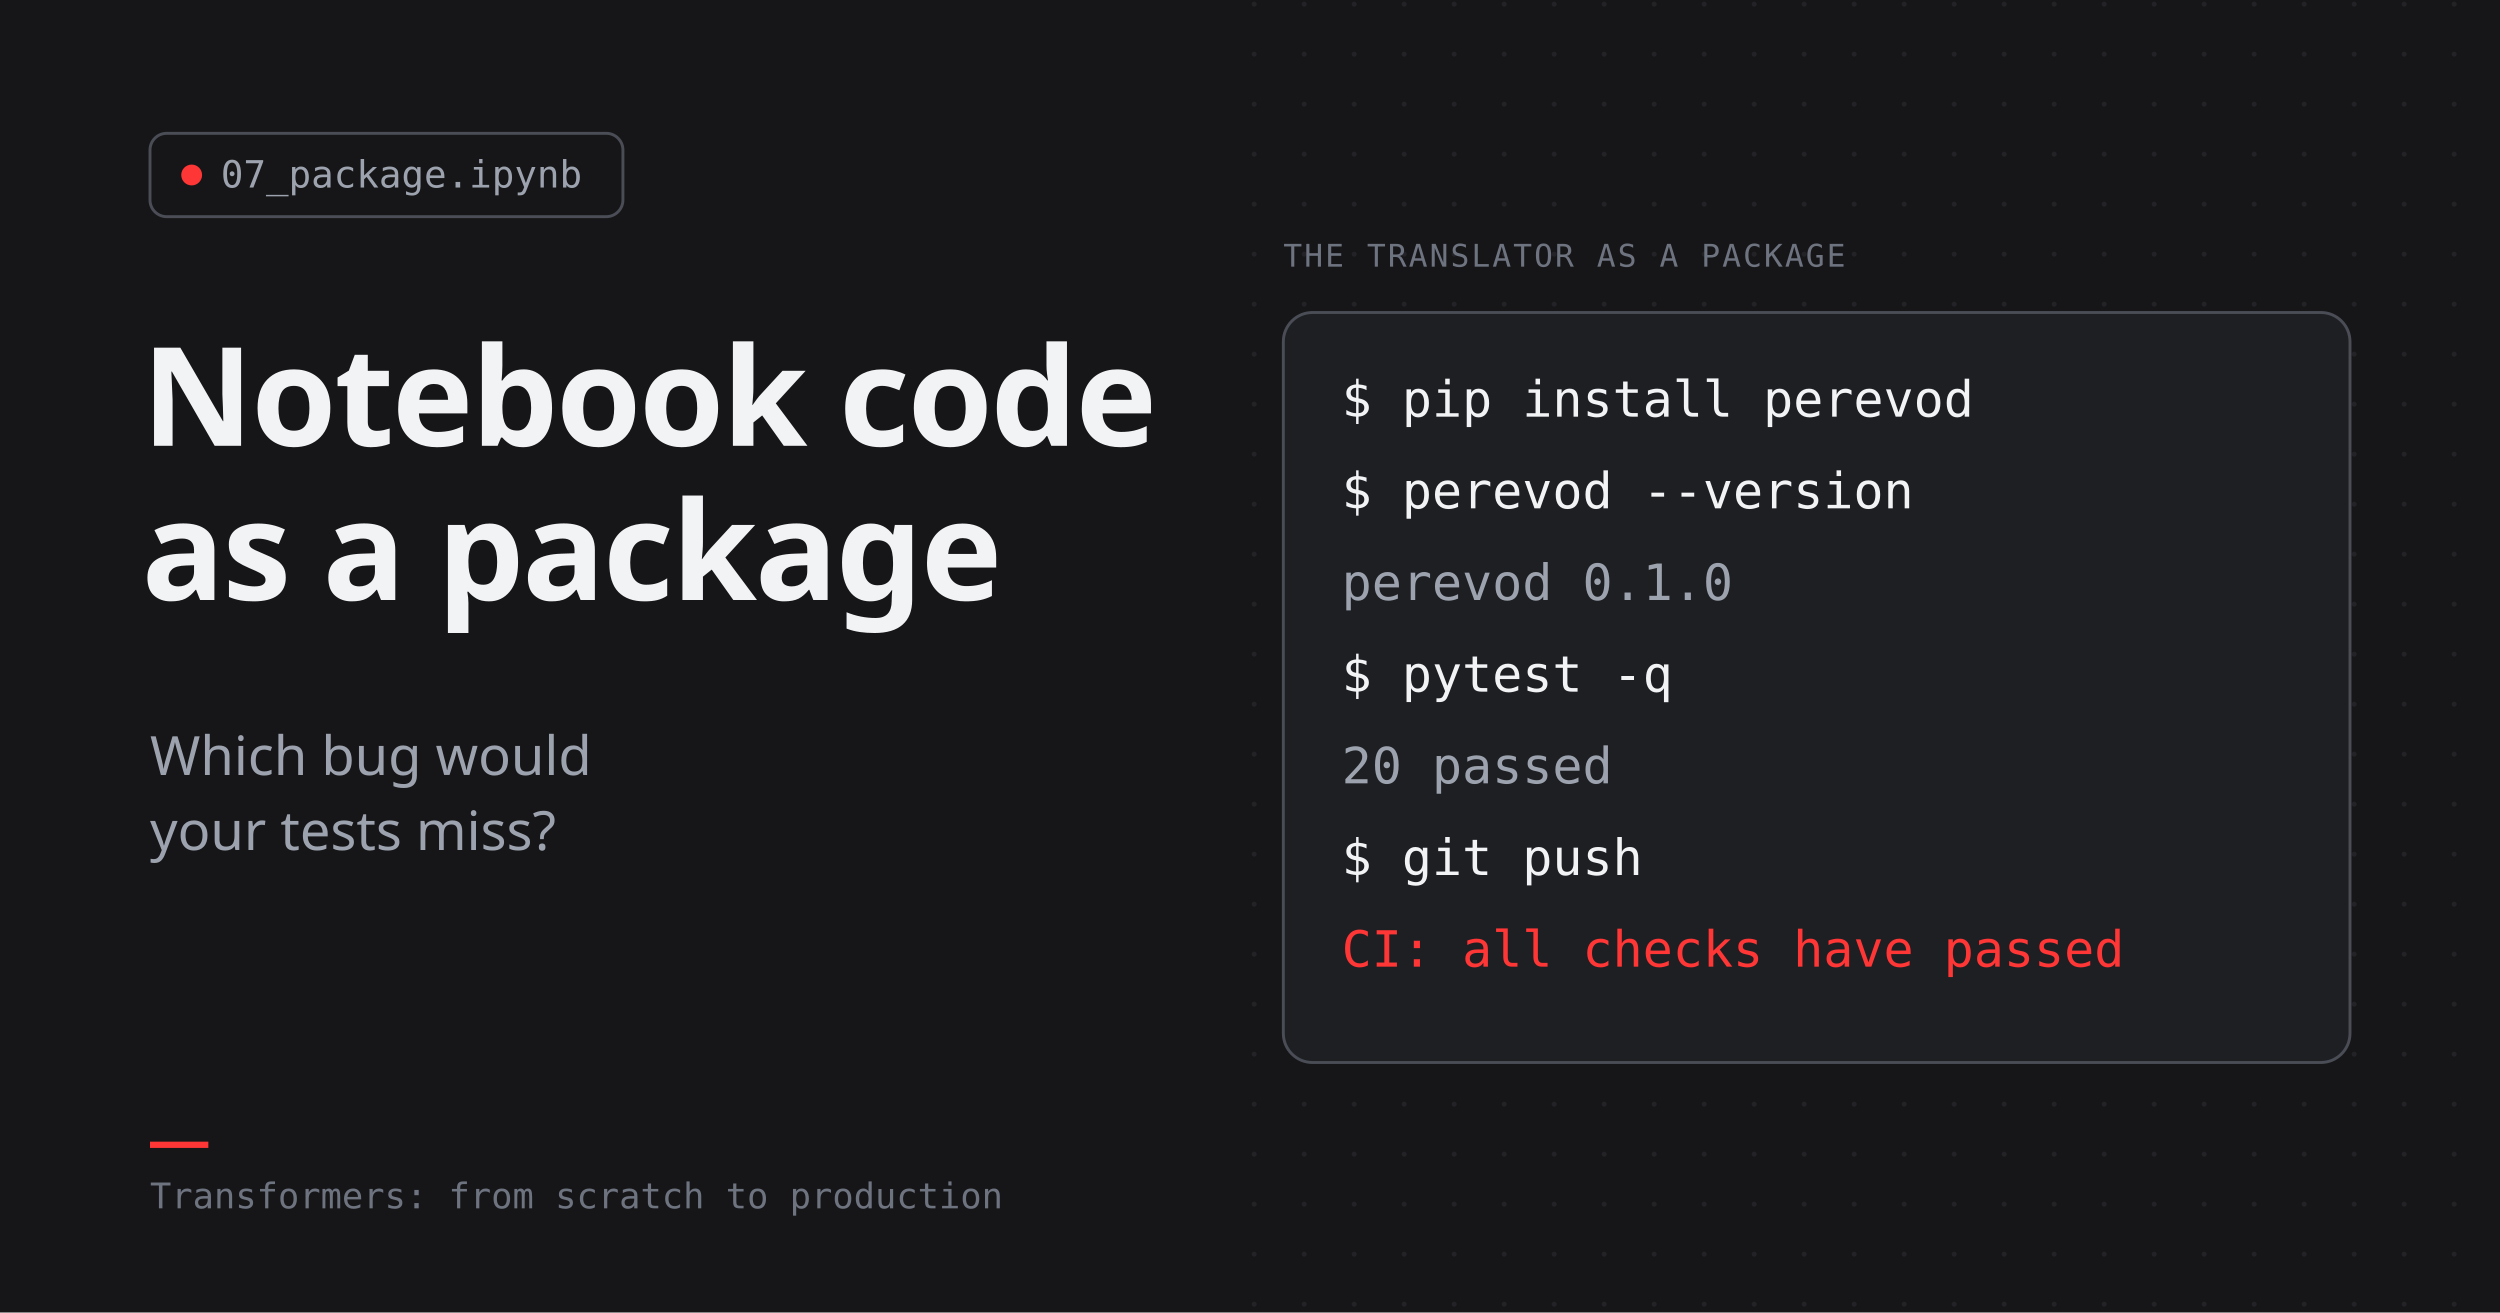
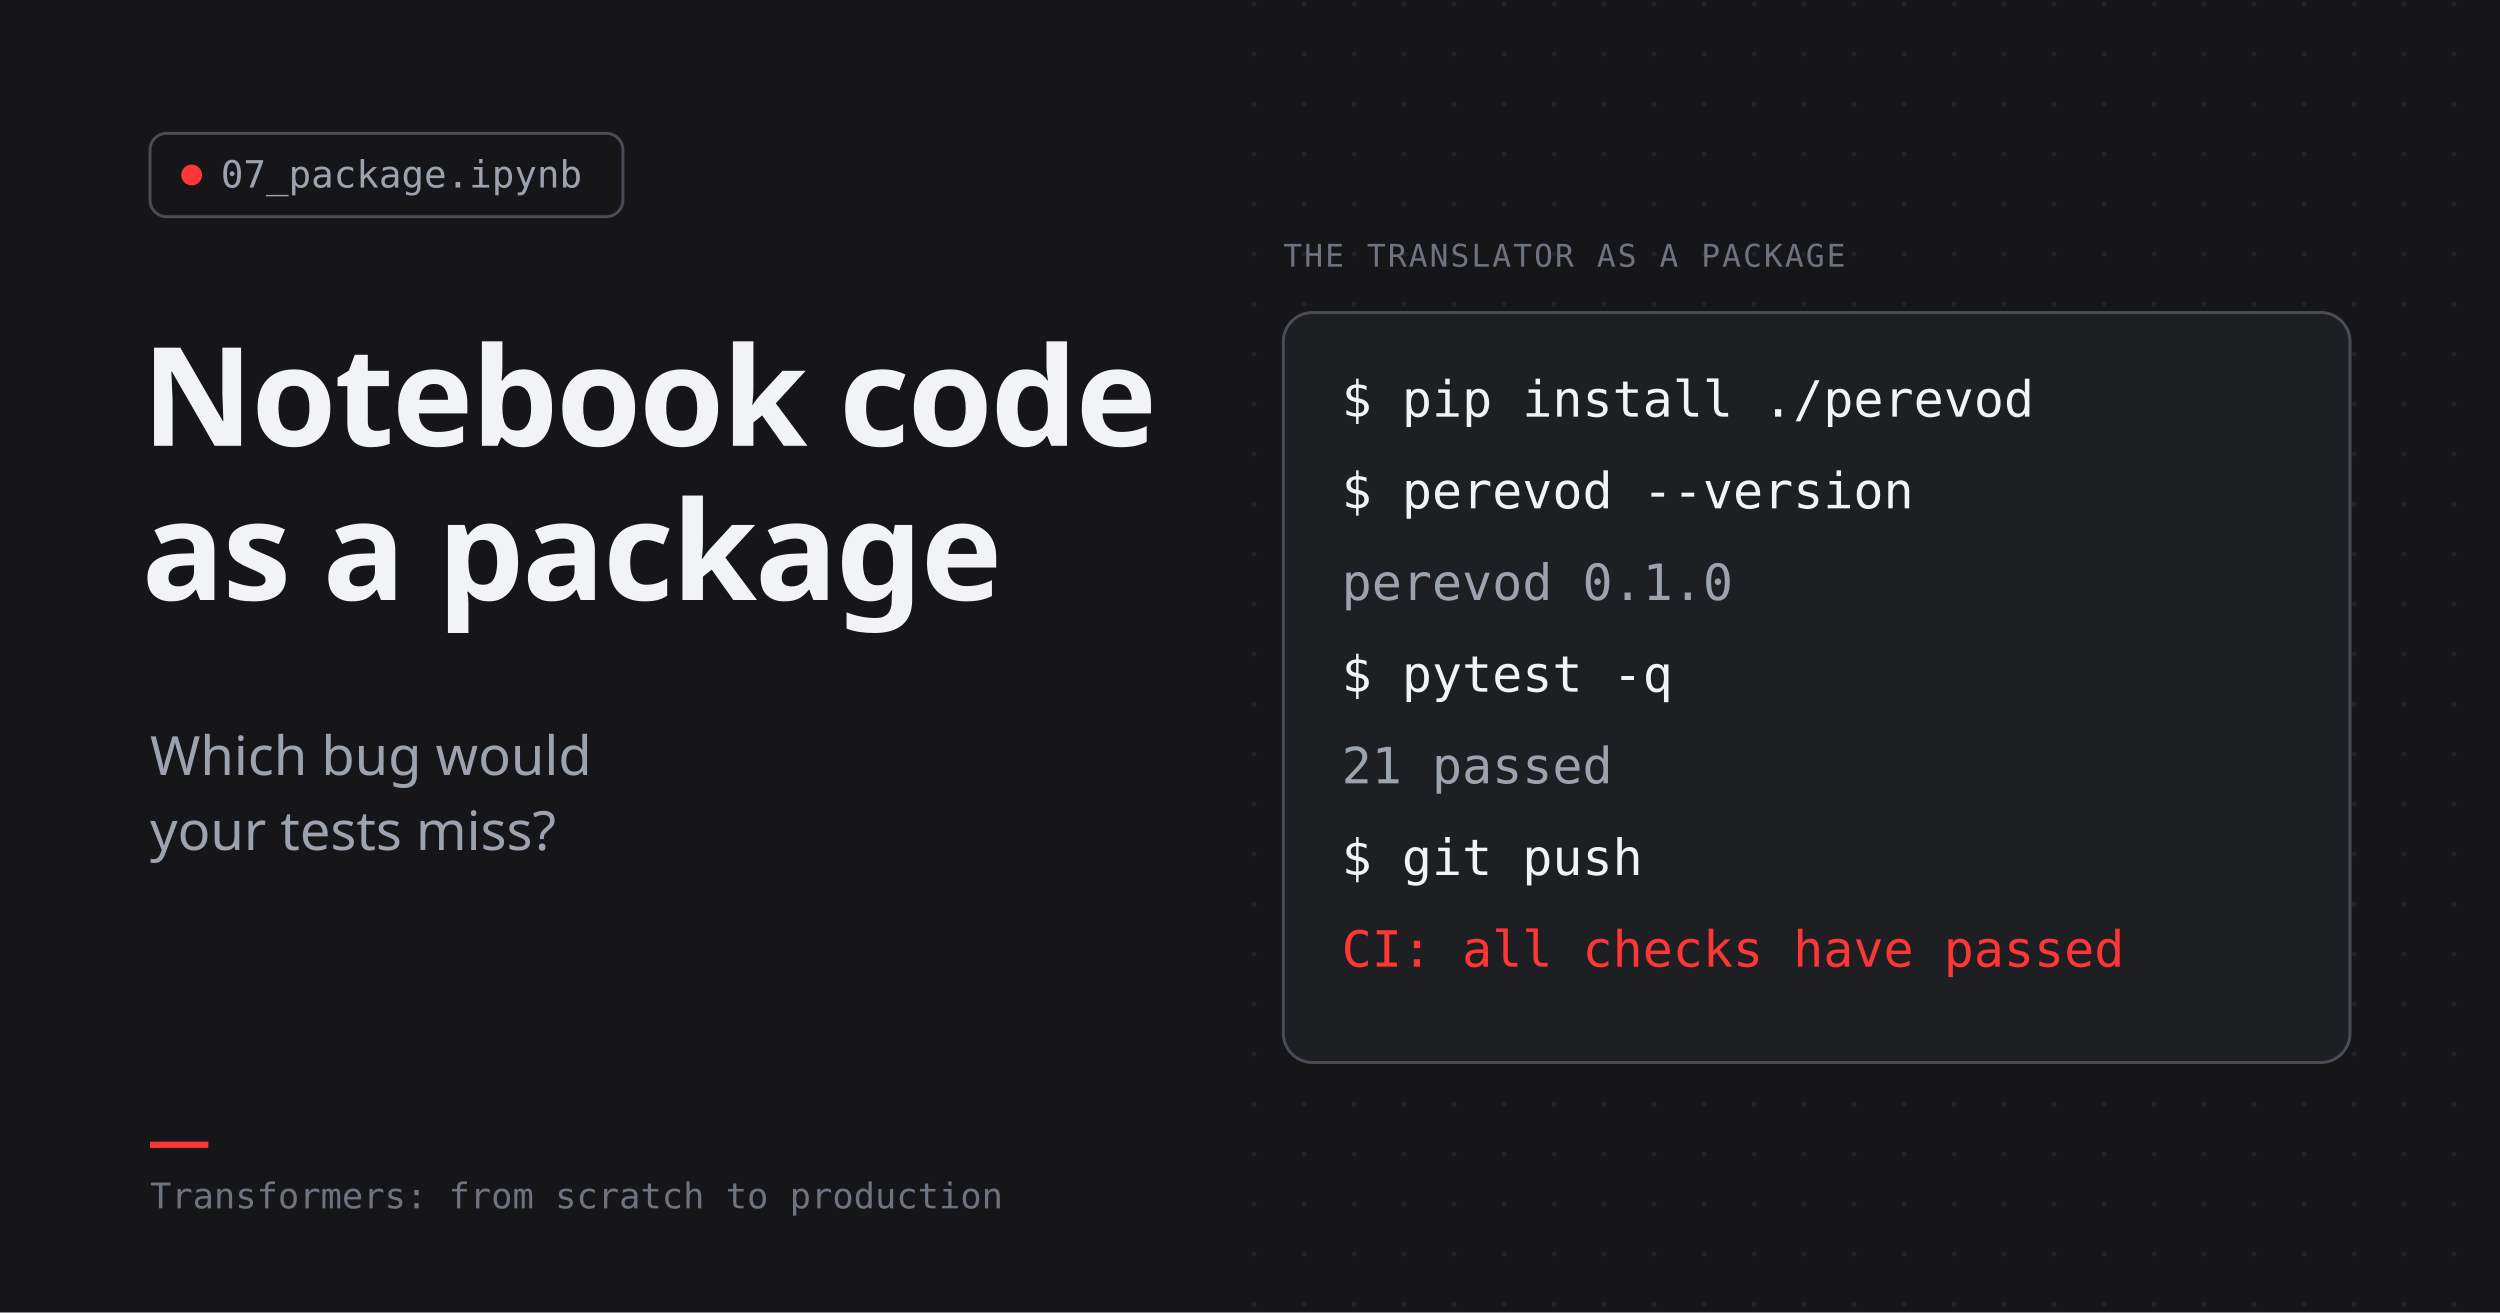
<svg xmlns="http://www.w3.org/2000/svg" viewBox="0 0 1200 630" width="1200" height="630">
  <defs>
    <pattern id="dots" width="24" height="24" patternUnits="userSpaceOnUse">
      <circle cx="2" cy="2" r="1.2" fill="#232327" />
    </pattern>
  </defs>
  <rect width="1200" height="630" fill="#161618" />
  <rect x="600" width="600" height="630" fill="url(#dots)" />
  <rect x="72" y="64" width="227" height="40" rx="8" fill="none" stroke="#4A4D55" stroke-width="1.4" />
  <circle cx="92" cy="84" r="5" fill="#FF3636" />
  <text x="106.0" y="90.0" font-family="'IBM Plex Mono', monospace" font-size="18" font-weight="400" fill="#9DA3AE" text-anchor="start">07_package.ipynb</text>
  <text x="68.0" y="214.0" font-family="'IBM Plex Sans', sans-serif" font-size="66" font-weight="600" fill="#F2F3F5" text-anchor="start" letter-spacing="-1">Notebook code</text>
  <text x="68.0" y="288.0" font-family="'IBM Plex Sans', sans-serif" font-size="66" font-weight="600" fill="#F2F3F5" text-anchor="start" letter-spacing="-1">as a package</text>
  <text x="72.0" y="372.0" font-family="'IBM Plex Sans', sans-serif" font-size="26" font-weight="400" fill="#9DA3AE" text-anchor="start">Which bug would</text>
  <text x="72.0" y="408.0" font-family="'IBM Plex Sans', sans-serif" font-size="26" font-weight="400" fill="#9DA3AE" text-anchor="start">your tests miss?</text>
  <rect x="72" y="548" width="28" height="3" fill="#FF3636" />
  <text x="72.0" y="580.0" font-family="'IBM Plex Mono', monospace" font-size="17" font-weight="400" fill="#6E7380" text-anchor="start">Transformers: from scratch to production</text>
  <text x="616.0" y="128.0" font-family="'IBM Plex Mono', monospace" font-size="15" font-weight="400" fill="#6E7380" text-anchor="start" letter-spacing="1">THE TRANSLATOR AS A PACKAGE</text>
  <rect x="616" y="150" width="512" height="360" rx="14" fill="#1E1F23" stroke="#4A4D55" stroke-width="1.4" />
-   <text x="644.0" y="200.0" font-family="'IBM Plex Mono', monospace" font-size="24" font-weight="400" fill="#F2F3F5" text-anchor="start">$ pip install perevod</text>
+   <text x="644.0" y="200.0" font-family="'IBM Plex Mono', monospace" font-size="24" font-weight="400" fill="#F2F3F5" text-anchor="start">$ pip install ./perevod</text>
  <text x="644.0" y="244.0" font-family="'IBM Plex Mono', monospace" font-size="24" font-weight="400" fill="#F2F3F5" text-anchor="start">$ perevod --version</text>
  <text x="644.0" y="288.0" font-family="'IBM Plex Mono', monospace" font-size="24" font-weight="400" fill="#9DA3AE" text-anchor="start">perevod 0.1.0</text>
  <text x="644.0" y="332.0" font-family="'IBM Plex Mono', monospace" font-size="24" font-weight="400" fill="#F2F3F5" text-anchor="start">$ pytest -q</text>
-   <text x="644.0" y="376.0" font-family="'IBM Plex Mono', monospace" font-size="24" font-weight="400" fill="#9DA3AE" text-anchor="start">20 passed</text>
+   <text x="644.0" y="376.0" font-family="'IBM Plex Mono', monospace" font-size="24" font-weight="400" fill="#9DA3AE" text-anchor="start">21 passed</text>
  <text x="644.0" y="420.0" font-family="'IBM Plex Mono', monospace" font-size="24" font-weight="400" fill="#F2F3F5" text-anchor="start">$ git push</text>
  <text x="644.0" y="464.0" font-family="'IBM Plex Mono', monospace" font-size="24" font-weight="400" fill="#FF3636" text-anchor="start">CI: all checks have passed</text>
</svg>
